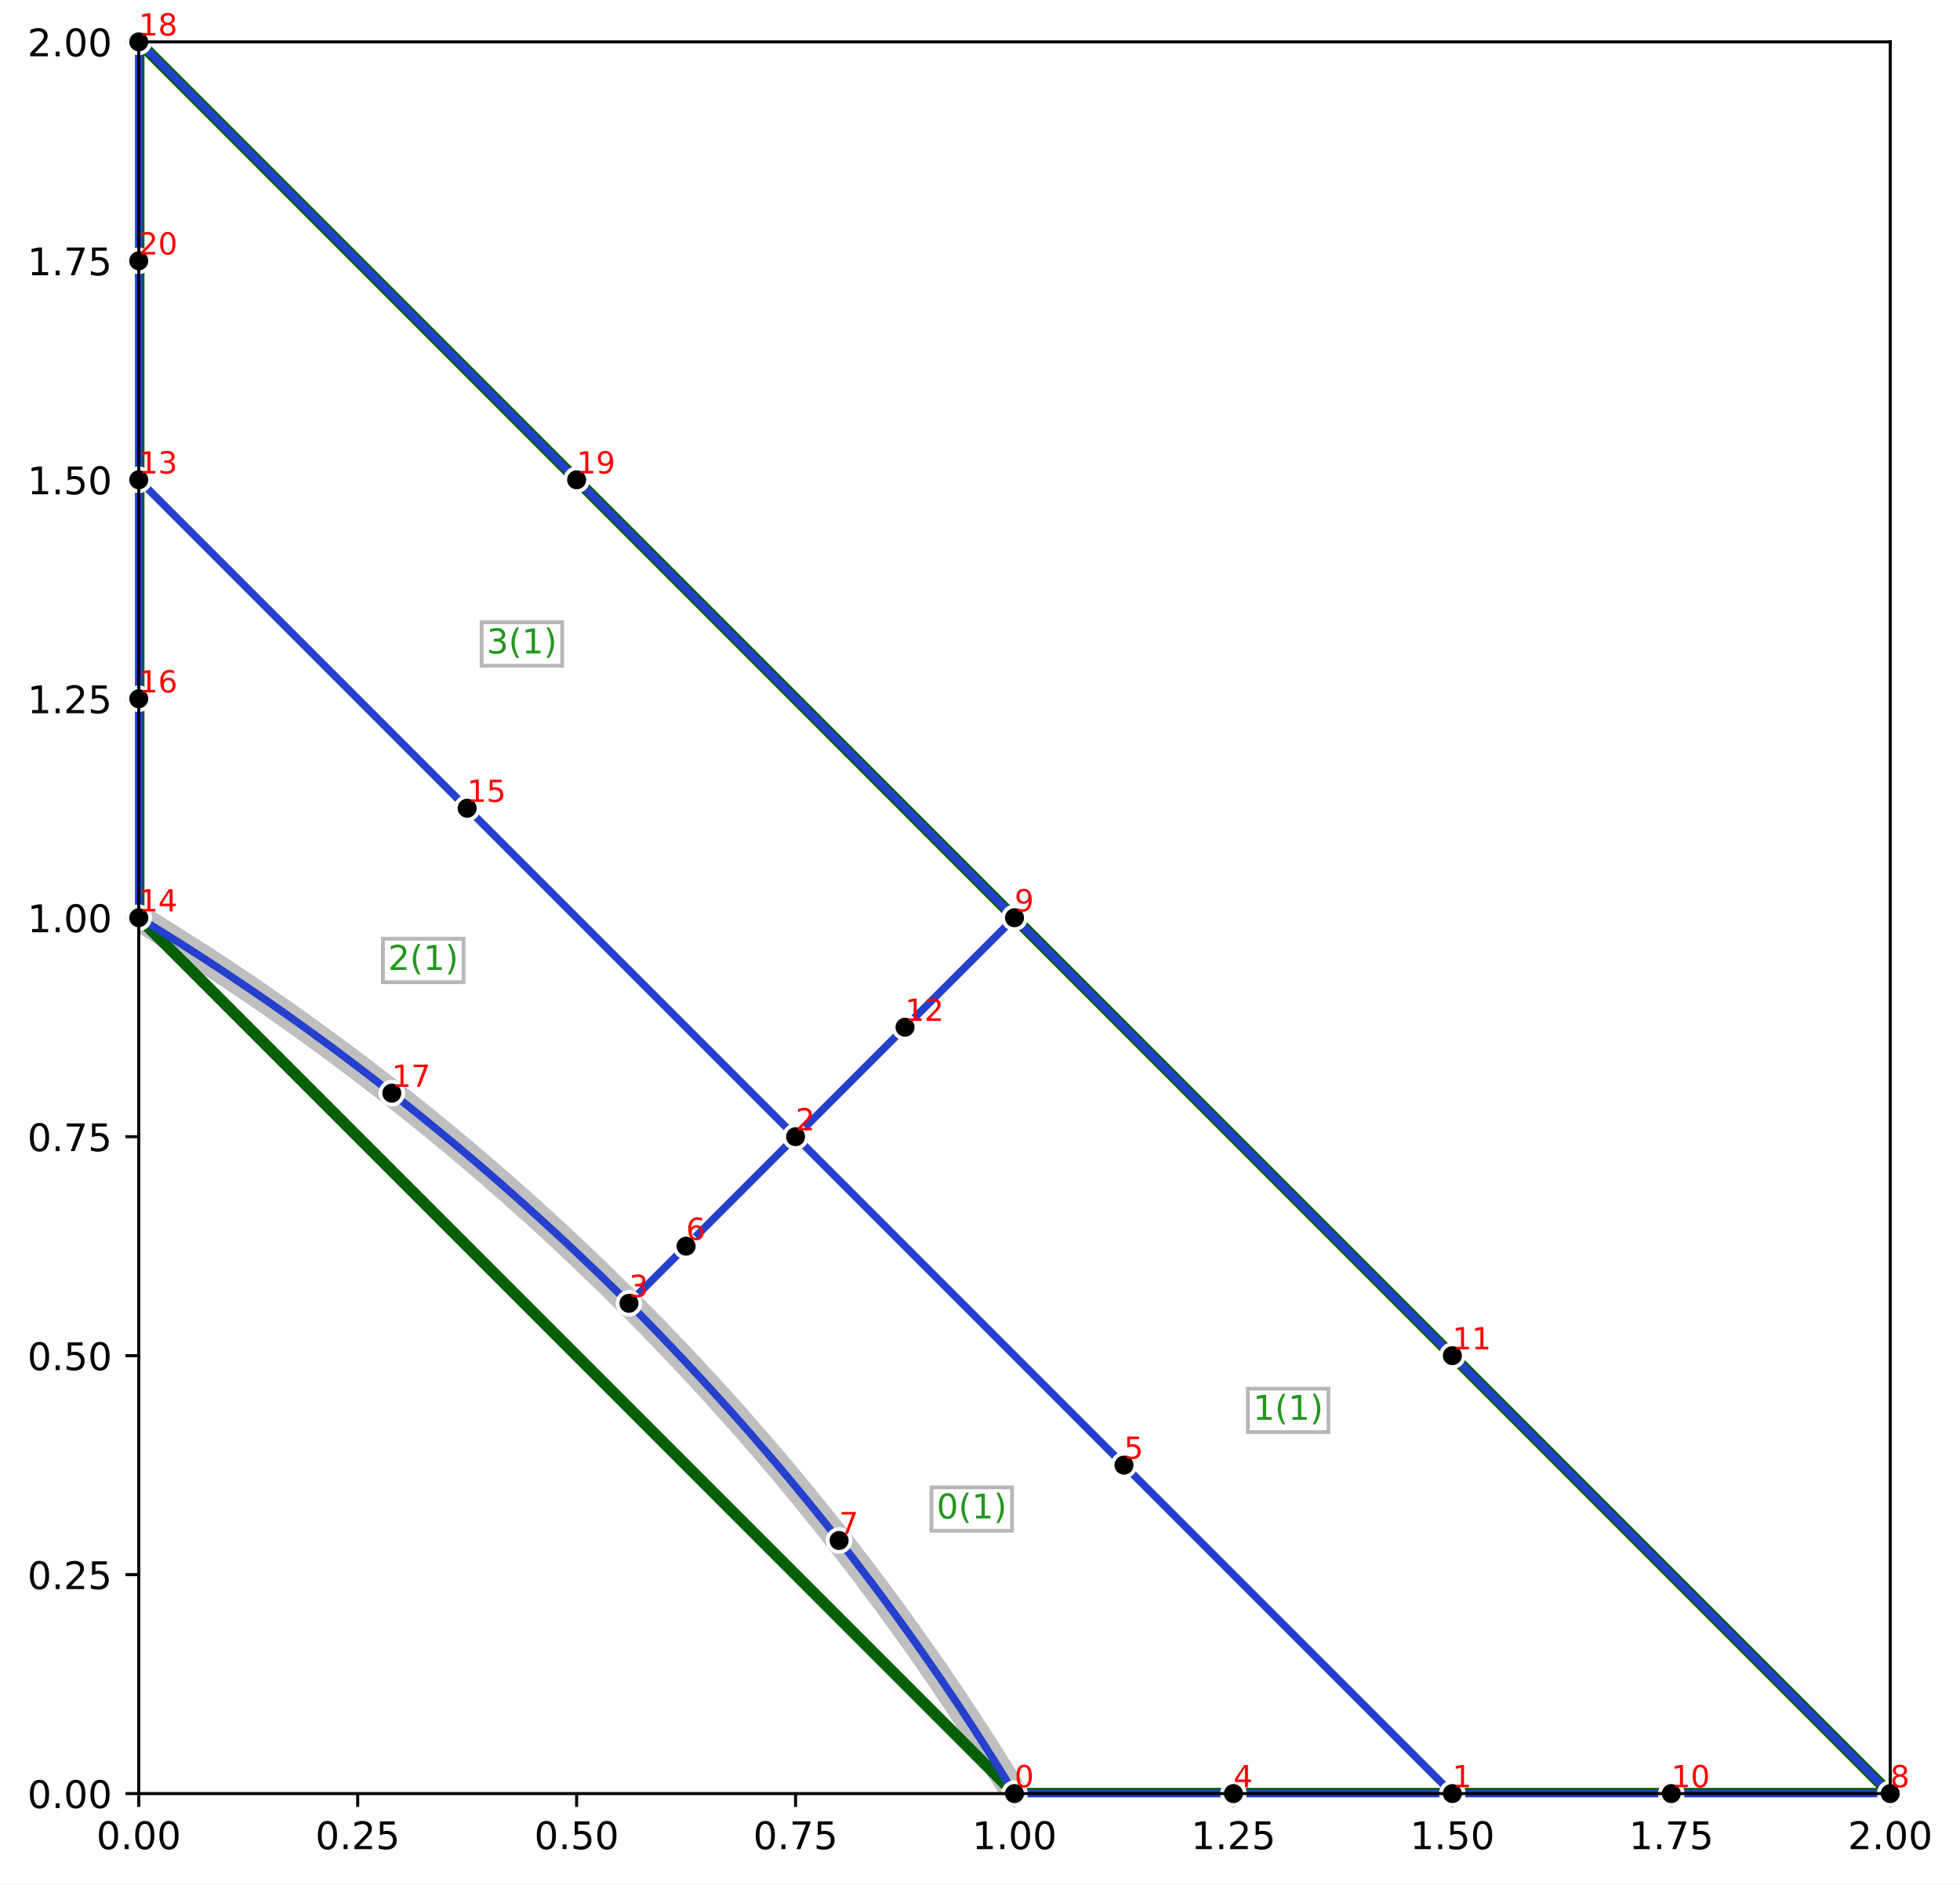
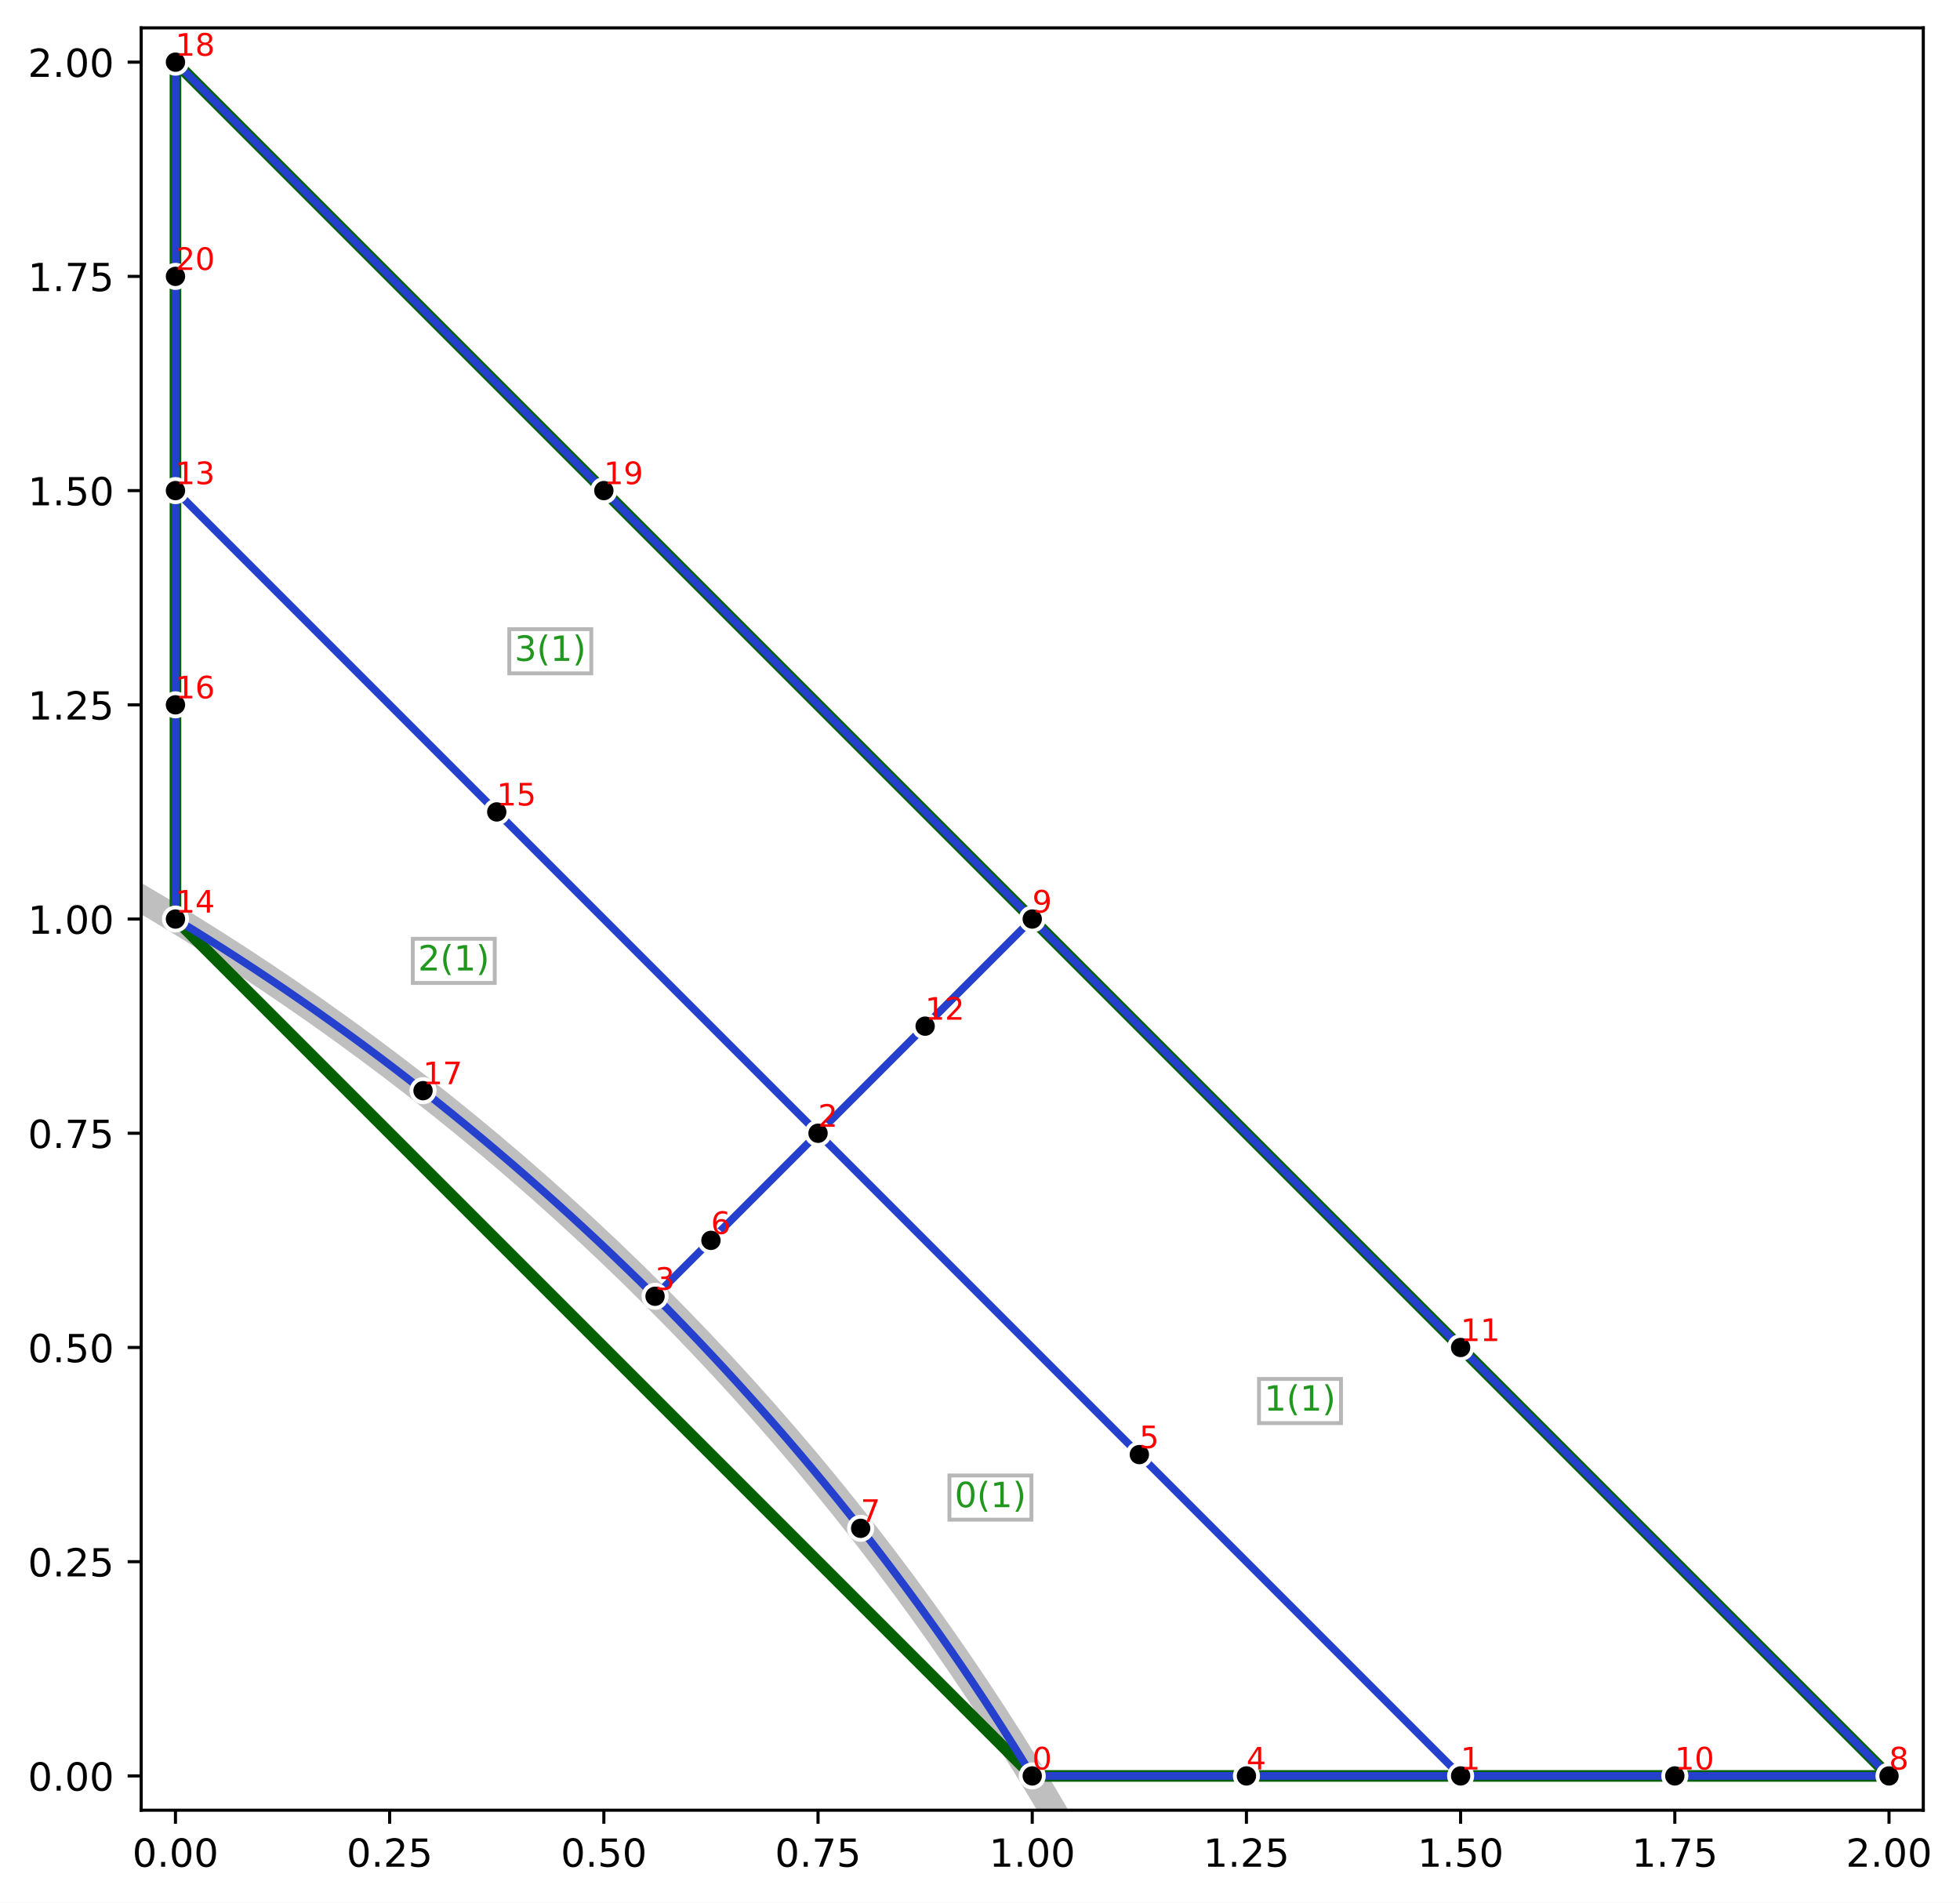
- <svg xmlns="http://www.w3.org/2000/svg" xmlns:xlink="http://www.w3.org/1999/xlink" width="515.072pt" height="495.151pt" viewBox="0 0 515.072 495.151" version="1.1">
+ <svg xmlns="http://www.w3.org/2000/svg" xmlns:xlink="http://www.w3.org/1999/xlink" width="506.221pt" height="491.352pt" viewBox="0 0 506.221 491.352" version="1.1">
  <defs>
    <style type="text/css">*{stroke-linejoin: round; stroke-linecap: butt}</style>
  </defs>
  <g id="figure_1">
    <g id="patch_1">
-       <path d="M 0 495.151  L 515.072 495.151  L 515.072 0  L 0 0  z " style="fill: #ffffff" />
+       <path d="M 0 491.352  L 506.221 491.352  L 506.221 0  L 0 0  z " style="fill: #ffffff" />
    </g>
    <g id="axes_1">
      <g id="patch_2">
-         <path d="M 36.466 471.273  L 496.74 471.273  L 496.74 10.999  L 36.466 10.999  z " style="fill: #ffffff" />
+         <path d="M 36.466 467.474  L 496.74 467.474  L 496.74 7.2  L 36.466 7.2  z " style="fill: #ffffff" />
      </g>
      <g id="patch_3">
-         <path d="M -322.905 1521.055  C -139.806 1521.055 35.818 1448.309 165.289 1318.839  C 294.759 1189.368 367.506 1013.743 367.506 830.644  C 367.506 647.545 294.759 471.921 165.289 342.45  C 35.818 212.979 -139.806 140.233 -322.905 140.233  C -506.005 140.233 -681.629 212.979 -811.1 342.45  C -940.57 471.921 -1013.316 647.545 -1013.316 830.644  C -1013.316 1013.743 -940.57 1189.368 -811.1 1318.839  C -681.629 1448.309 -506.005 1521.055 -322.905 1521.055  " clip-path="url(#pc7dff9e754)" style="fill: none; stroke: #bfbfbf; stroke-width: 7; stroke-linejoin: miter" />
+         <path d="M -300.232 1468.028  C -124.175 1468.028 44.695 1398.08 169.186 1273.589  C 293.677 1149.098 363.625 980.228 363.625 804.172  C 363.625 628.115 293.677 459.245 169.186 334.754  C 44.695 210.263 -124.175 140.315 -300.232 140.315  C -476.289 140.315 -645.159 210.263 -769.65 334.754  C -894.141 459.245 -964.089 628.115 -964.089 804.172  C -964.089 980.228 -894.141 1149.098 -769.65 1273.589  C -645.159 1398.08 -476.289 1468.028 -300.232 1468.028  " clip-path="url(#p5e5a267e3d)" style="fill: none; stroke: #bfbfbf; stroke-width: 7; stroke-linejoin: miter" />
      </g>
      <g id="patch_4">
-         <path d="M 496.74 471.273  L 473.726 471.273  L 450.712 471.273  L 427.699 471.273  L 404.685 471.273  L 381.671 471.273  L 358.657 471.273  L 335.644 471.273  L 312.63 471.273  L 289.616 471.273  L 266.603 471.273  " clip-path="url(#pc7dff9e754)" style="fill: none; stroke: #046002; stroke-width: 3; stroke-linejoin: miter" />
+         <path d="M 487.888 458.623  L 465.76 458.623  L 443.631 458.623  L 421.503 458.623  L 399.374 458.623  L 377.245 458.623  L 355.117 458.623  L 332.988 458.623  L 310.86 458.623  L 288.731 458.623  L 266.603 458.623  " clip-path="url(#p5e5a267e3d)" style="fill: none; stroke: #046002; stroke-width: 3; stroke-linejoin: miter" />
      </g>
      <g id="patch_5">
-         <path d="M 36.466 10.999  L 82.493 57.027  L 128.52 103.054  L 174.548 149.081  L 220.575 195.109  L 266.603 241.136  L 312.63 287.164  L 358.657 333.191  L 404.685 379.218  L 450.712 425.246  L 496.74 471.273  " clip-path="url(#pc7dff9e754)" style="fill: none; stroke: #046002; stroke-width: 3; stroke-linejoin: miter" />
+         <path d="M 45.317 16.051  L 89.574 60.309  L 133.831 104.566  L 178.088 148.823  L 222.345 193.08  L 266.603 237.337  L 310.86 281.594  L 355.117 325.851  L 399.374 370.108  L 443.631 414.365  L 487.888 458.623  " clip-path="url(#p5e5a267e3d)" style="fill: none; stroke: #046002; stroke-width: 3; stroke-linejoin: miter" />
      </g>
      <g id="patch_6">
-         <path d="M 36.466 241.136  L 36.466 218.123  L 36.466 195.109  L 36.466 172.095  L 36.466 149.081  L 36.466 126.068  L 36.466 103.054  L 36.466 80.04  L 36.466 57.027  L 36.466 34.013  L 36.466 10.999  " clip-path="url(#pc7dff9e754)" style="fill: none; stroke: #046002; stroke-width: 3; stroke-linejoin: miter" />
+         <path d="M 45.317 237.337  L 45.317 215.208  L 45.317 193.08  L 45.317 170.951  L 45.317 148.823  L 45.317 126.694  L 45.317 104.566  L 45.317 82.437  L 45.317 60.309  L 45.317 38.18  L 45.317 16.051  " clip-path="url(#p5e5a267e3d)" style="fill: none; stroke: #046002; stroke-width: 3; stroke-linejoin: miter" />
      </g>
      <g id="patch_7">
-         <path d="M 266.603 471.273  L 243.589 448.259  L 220.575 425.246  L 197.562 402.232  L 174.548 379.218  L 151.534 356.205  L 128.52 333.191  L 105.507 310.177  L 82.493 287.164  L 59.479 264.15  L 36.466 241.136  " clip-path="url(#pc7dff9e754)" style="fill: none; stroke: #046002; stroke-width: 3; stroke-linejoin: miter" />
+         <path d="M 266.603 458.623  L 244.474 436.494  L 222.345 414.365  L 200.217 392.237  L 178.088 370.108  L 155.96 347.98  L 133.831 325.851  L 111.703 303.723  L 89.574 281.594  L 67.446 259.466  L 45.317 237.337  " clip-path="url(#p5e5a267e3d)" style="fill: none; stroke: #046002; stroke-width: 3; stroke-linejoin: miter" />
      </g>
      <g id="patch_8">
-         <path d="M 36.466 126.068  Q 122.767 212.369 209.068 298.67  M 165.289 342.45  Q 173.424 334.315 209.068 298.67  M 36.466 10.999  Q 151.534 126.068 266.603 241.136  M 496.74 471.273  Q 439.205 471.273 381.671 471.273  M 266.603 471.273  Q 225.074 402.683 165.289 342.45  M 266.603 241.136  Q 381.671 356.205 496.74 471.273  M 165.289 342.45  Q 105.056 282.665 36.466 241.136  M 209.068 298.67  Q 237.835 269.903 266.603 241.136  M 36.466 126.068  Q 36.466 68.533 36.466 10.999  M 36.466 241.136  Q 36.466 183.602 36.466 126.068  M 209.068 298.67  Q 295.37 384.972 381.671 471.273  M 381.671 471.273  Q 324.137 471.273 266.603 471.273  " style="fill: none; stroke: #2440cd; stroke-width: 2; stroke-linejoin: miter" />
+         <path d="M 266.603 458.623  Q 226.671 392.67 169.186 334.754  M 169.186 334.754  Q 177.008 326.932 211.281 292.658  M 266.603 237.337  Q 377.245 347.98 487.888 458.623  M 45.317 126.694  Q 128.299 209.676 211.281 292.658  M 45.317 237.337  Q 45.317 182.016 45.317 126.694  M 45.317 16.051  Q 155.96 126.694 266.603 237.337  M 487.888 458.623  Q 432.567 458.623 377.245 458.623  M 169.186 334.754  Q 111.269 277.268 45.317 237.337  M 211.281 292.658  Q 294.263 375.64 377.245 458.623  M 377.245 458.623  Q 321.924 458.623 266.603 458.623  M 211.281 292.658  Q 238.942 264.998 266.603 237.337  M 45.317 126.694  Q 45.317 71.373 45.317 16.051  " style="fill: none; stroke: #2440cd; stroke-width: 2; stroke-linejoin: miter" />
      </g>
      <g id="matplotlib.axis_1">
        <g id="xtick_1">
          <g id="line2d_1">
            <defs>
-               <path id="m8b353ed0a3" d="M 0 0  L 0 3.5  " style="stroke: #000000; stroke-width: 0.8" />
+               <path id="mf4f2eb4479" d="M 0 0  L 0 3.5  " style="stroke: #000000; stroke-width: 0.8" />
            </defs>
            <g>
-               <use xlink:href="#m8b353ed0a3" x="36.466" y="471.273" style="stroke: #000000; stroke-width: 0.8" />
+               <use xlink:href="#mf4f2eb4479" x="45.317" y="467.474" style="stroke: #000000; stroke-width: 0.8" />
            </g>
          </g>
          <g id="text_1">
-             <g transform="translate(25.33281 485.8716)scale(0.1 -0.1)">
+             <g transform="translate(34.18424 482.0724)scale(0.1 -0.1)">
              <defs>
                <path id="DejaVuSans-30" d="M 2034 4250  Q 1547 4250 1301 3770  Q 1056 3291 1056 2328  Q 1056 1369 1301 889  Q 1547 409 2034 409  Q 2525 409 2770 889  Q 3016 1369 3016 2328  Q 3016 3291 2770 3770  Q 2525 4250 2034 4250  z M 2034 4750  Q 2819 4750 3233 4129  Q 3647 3509 3647 2328  Q 3647 1150 3233 529  Q 2819 -91 2034 -91  Q 1250 -91 836 529  Q 422 1150 422 2328  Q 422 3509 836 4129  Q 1250 4750 2034 4750  z " transform="scale(0.015625)" />
                <path id="DejaVuSans-2e" d="M 684 794  L 1344 794  L 1344 0  L 684 0  L 684 794  z " transform="scale(0.015625)" />
              </defs>
              <use xlink:href="#DejaVuSans-30" />
              <use xlink:href="#DejaVuSans-2e" x="63.623" />
              <use xlink:href="#DejaVuSans-30" x="95.41" />
              <use xlink:href="#DejaVuSans-30" x="159.033" />
            </g>
          </g>
        </g>
        <g id="xtick_2">
          <g id="line2d_2">
            <g>
-               <use xlink:href="#m8b353ed0a3" x="94" y="471.273" style="stroke: #000000; stroke-width: 0.8" />
+               <use xlink:href="#mf4f2eb4479" x="100.638" y="467.474" style="stroke: #000000; stroke-width: 0.8" />
            </g>
          </g>
          <g id="text_2">
-             <g transform="translate(82.86706 485.8716)scale(0.1 -0.1)">
+             <g transform="translate(89.50563 482.0724)scale(0.1 -0.1)">
              <defs>
                <path id="DejaVuSans-32" d="M 1228 531  L 3431 531  L 3431 0  L 469 0  L 469 531  Q 828 903 1448 1529  Q 2069 2156 2228 2338  Q 2531 2678 2651 2914  Q 2772 3150 2772 3378  Q 2772 3750 2511 3984  Q 2250 4219 1831 4219  Q 1534 4219 1204 4116  Q 875 4013 500 3803  L 500 4441  Q 881 4594 1212 4672  Q 1544 4750 1819 4750  Q 2544 4750 2975 4387  Q 3406 4025 3406 3419  Q 3406 3131 3298 2873  Q 3191 2616 2906 2266  Q 2828 2175 2409 1742  Q 1991 1309 1228 531  z " transform="scale(0.015625)" />
                <path id="DejaVuSans-35" d="M 691 4666  L 3169 4666  L 3169 4134  L 1269 4134  L 1269 2991  Q 1406 3038 1543 3061  Q 1681 3084 1819 3084  Q 2600 3084 3056 2656  Q 3513 2228 3513 1497  Q 3513 744 3044 326  Q 2575 -91 1722 -91  Q 1428 -91 1123 -41  Q 819 9 494 109  L 494 744  Q 775 591 1075 516  Q 1375 441 1709 441  Q 2250 441 2565 725  Q 2881 1009 2881 1497  Q 2881 1984 2565 2268  Q 2250 2553 1709 2553  Q 1456 2553 1204 2497  Q 953 2441 691 2322  L 691 4666  z " transform="scale(0.015625)" />
              </defs>
              <use xlink:href="#DejaVuSans-30" />
              <use xlink:href="#DejaVuSans-2e" x="63.623" />
              <use xlink:href="#DejaVuSans-32" x="95.41" />
              <use xlink:href="#DejaVuSans-35" x="159.033" />
            </g>
          </g>
        </g>
        <g id="xtick_3">
          <g id="line2d_3">
            <g>
-               <use xlink:href="#m8b353ed0a3" x="151.534" y="471.273" style="stroke: #000000; stroke-width: 0.8" />
+               <use xlink:href="#mf4f2eb4479" x="155.96" y="467.474" style="stroke: #000000; stroke-width: 0.8" />
            </g>
          </g>
          <g id="text_3">
-             <g transform="translate(140.4013 485.8716)scale(0.1 -0.1)">
+             <g transform="translate(144.827 482.0724)scale(0.1 -0.1)">
              <use xlink:href="#DejaVuSans-30" />
              <use xlink:href="#DejaVuSans-2e" x="63.623" />
              <use xlink:href="#DejaVuSans-35" x="95.41" />
              <use xlink:href="#DejaVuSans-30" x="159.033" />
            </g>
          </g>
        </g>
        <g id="xtick_4">
          <g id="line2d_4">
            <g>
-               <use xlink:href="#m8b353ed0a3" x="209.068" y="471.273" style="stroke: #000000; stroke-width: 0.8" />
+               <use xlink:href="#mf4f2eb4479" x="211.281" y="467.474" style="stroke: #000000; stroke-width: 0.8" />
            </g>
          </g>
          <g id="text_4">
-             <g transform="translate(197.9356 485.8716)scale(0.1 -0.1)">
+             <g transform="translate(200.1484 482.0724)scale(0.1 -0.1)">
              <defs>
                <path id="DejaVuSans-37" d="M 525 4666  L 3525 4666  L 3525 4397  L 1831 0  L 1172 0  L 2766 4134  L 525 4134  L 525 4666  z " transform="scale(0.015625)" />
              </defs>
              <use xlink:href="#DejaVuSans-30" />
              <use xlink:href="#DejaVuSans-2e" x="63.623" />
              <use xlink:href="#DejaVuSans-37" x="95.41" />
              <use xlink:href="#DejaVuSans-35" x="159.033" />
            </g>
          </g>
        </g>
        <g id="xtick_5">
          <g id="line2d_5">
            <g>
-               <use xlink:href="#m8b353ed0a3" x="266.603" y="471.273" style="stroke: #000000; stroke-width: 0.8" />
+               <use xlink:href="#mf4f2eb4479" x="266.603" y="467.474" style="stroke: #000000; stroke-width: 0.8" />
            </g>
          </g>
          <g id="text_5">
-             <g transform="translate(255.4698 485.8716)scale(0.1 -0.1)">
+             <g transform="translate(255.4698 482.0724)scale(0.1 -0.1)">
              <defs>
                <path id="DejaVuSans-31" d="M 794 531  L 1825 531  L 1825 4091  L 703 3866  L 703 4441  L 1819 4666  L 2450 4666  L 2450 531  L 3481 531  L 3481 0  L 794 0  L 794 531  z " transform="scale(0.015625)" />
              </defs>
              <use xlink:href="#DejaVuSans-31" />
              <use xlink:href="#DejaVuSans-2e" x="63.623" />
              <use xlink:href="#DejaVuSans-30" x="95.41" />
              <use xlink:href="#DejaVuSans-30" x="159.033" />
            </g>
          </g>
        </g>
        <g id="xtick_6">
          <g id="line2d_6">
            <g>
-               <use xlink:href="#m8b353ed0a3" x="324.137" y="471.273" style="stroke: #000000; stroke-width: 0.8" />
+               <use xlink:href="#mf4f2eb4479" x="321.924" y="467.474" style="stroke: #000000; stroke-width: 0.8" />
            </g>
          </g>
          <g id="text_6">
-             <g transform="translate(313.004 485.8716)scale(0.1 -0.1)">
+             <g transform="translate(310.7912 482.0724)scale(0.1 -0.1)">
              <use xlink:href="#DejaVuSans-31" />
              <use xlink:href="#DejaVuSans-2e" x="63.623" />
              <use xlink:href="#DejaVuSans-32" x="95.41" />
              <use xlink:href="#DejaVuSans-35" x="159.033" />
            </g>
          </g>
        </g>
        <g id="xtick_7">
          <g id="line2d_7">
            <g>
-               <use xlink:href="#m8b353ed0a3" x="381.671" y="471.273" style="stroke: #000000; stroke-width: 0.8" />
+               <use xlink:href="#mf4f2eb4479" x="377.245" y="467.474" style="stroke: #000000; stroke-width: 0.8" />
            </g>
          </g>
          <g id="text_7">
-             <g transform="translate(370.5383 485.8716)scale(0.1 -0.1)">
+             <g transform="translate(366.1126 482.0724)scale(0.1 -0.1)">
              <use xlink:href="#DejaVuSans-31" />
              <use xlink:href="#DejaVuSans-2e" x="63.623" />
              <use xlink:href="#DejaVuSans-35" x="95.41" />
              <use xlink:href="#DejaVuSans-30" x="159.033" />
            </g>
          </g>
        </g>
        <g id="xtick_8">
          <g id="line2d_8">
            <g>
-               <use xlink:href="#m8b353ed0a3" x="439.205" y="471.273" style="stroke: #000000; stroke-width: 0.8" />
+               <use xlink:href="#mf4f2eb4479" x="432.567" y="467.474" style="stroke: #000000; stroke-width: 0.8" />
            </g>
          </g>
          <g id="text_8">
-             <g transform="translate(428.0725 485.8716)scale(0.1 -0.1)">
+             <g transform="translate(421.434 482.0724)scale(0.1 -0.1)">
              <use xlink:href="#DejaVuSans-31" />
              <use xlink:href="#DejaVuSans-2e" x="63.623" />
              <use xlink:href="#DejaVuSans-37" x="95.41" />
              <use xlink:href="#DejaVuSans-35" x="159.033" />
            </g>
          </g>
        </g>
        <g id="xtick_9">
          <g id="line2d_9">
            <g>
-               <use xlink:href="#m8b353ed0a3" x="496.74" y="471.273" style="stroke: #000000; stroke-width: 0.8" />
+               <use xlink:href="#mf4f2eb4479" x="487.888" y="467.474" style="stroke: #000000; stroke-width: 0.8" />
            </g>
          </g>
          <g id="text_9">
-             <g transform="translate(485.6068 485.8716)scale(0.1 -0.1)">
+             <g transform="translate(476.7554 482.0724)scale(0.1 -0.1)">
              <use xlink:href="#DejaVuSans-32" />
              <use xlink:href="#DejaVuSans-2e" x="63.623" />
              <use xlink:href="#DejaVuSans-30" x="95.41" />
              <use xlink:href="#DejaVuSans-30" x="159.033" />
            </g>
          </g>
        </g>
      </g>
      <g id="matplotlib.axis_2">
        <g id="ytick_1">
          <g id="line2d_10">
            <defs>
-               <path id="md54dc217ea" d="M 0 0  L -3.5 0  " style="stroke: #000000; stroke-width: 0.8" />
+               <path id="mb640abb890" d="M 0 0  L -3.5 0  " style="stroke: #000000; stroke-width: 0.8" />
            </defs>
            <g>
-               <use xlink:href="#md54dc217ea" x="36.466" y="471.273" style="stroke: #000000; stroke-width: 0.8" />
+               <use xlink:href="#mb640abb890" x="36.466" y="458.623" style="stroke: #000000; stroke-width: 0.8" />
            </g>
          </g>
          <g id="text_10">
-             <g transform="translate(7.2 475.0724)scale(0.1 -0.1)">
+             <g transform="translate(7.2 462.4218)scale(0.1 -0.1)">
              <use xlink:href="#DejaVuSans-30" />
              <use xlink:href="#DejaVuSans-2e" x="63.623" />
              <use xlink:href="#DejaVuSans-30" x="95.41" />
              <use xlink:href="#DejaVuSans-30" x="159.033" />
            </g>
          </g>
        </g>
        <g id="ytick_2">
          <g id="line2d_11">
            <g>
-               <use xlink:href="#md54dc217ea" x="36.466" y="413.739" style="stroke: #000000; stroke-width: 0.8" />
+               <use xlink:href="#mb640abb890" x="36.466" y="403.301" style="stroke: #000000; stroke-width: 0.8" />
            </g>
          </g>
          <g id="text_11">
-             <g transform="translate(7.2 417.5382)scale(0.1 -0.1)">
+             <g transform="translate(7.2 407.1004)scale(0.1 -0.1)">
              <use xlink:href="#DejaVuSans-30" />
              <use xlink:href="#DejaVuSans-2e" x="63.623" />
              <use xlink:href="#DejaVuSans-32" x="95.41" />
              <use xlink:href="#DejaVuSans-35" x="159.033" />
            </g>
          </g>
        </g>
        <g id="ytick_3">
          <g id="line2d_12">
            <g>
-               <use xlink:href="#md54dc217ea" x="36.466" y="356.205" style="stroke: #000000; stroke-width: 0.8" />
+               <use xlink:href="#mb640abb890" x="36.466" y="347.98" style="stroke: #000000; stroke-width: 0.8" />
            </g>
          </g>
          <g id="text_12">
-             <g transform="translate(7.2 360.0039)scale(0.1 -0.1)">
+             <g transform="translate(7.2 351.779)scale(0.1 -0.1)">
              <use xlink:href="#DejaVuSans-30" />
              <use xlink:href="#DejaVuSans-2e" x="63.623" />
              <use xlink:href="#DejaVuSans-35" x="95.41" />
              <use xlink:href="#DejaVuSans-30" x="159.033" />
            </g>
          </g>
        </g>
        <g id="ytick_4">
          <g id="line2d_13">
            <g>
-               <use xlink:href="#md54dc217ea" x="36.466" y="298.67" style="stroke: #000000; stroke-width: 0.8" />
+               <use xlink:href="#mb640abb890" x="36.466" y="292.658" style="stroke: #000000; stroke-width: 0.8" />
            </g>
          </g>
          <g id="text_13">
-             <g transform="translate(7.2 302.4697)scale(0.1 -0.1)">
+             <g transform="translate(7.2 296.4576)scale(0.1 -0.1)">
              <use xlink:href="#DejaVuSans-30" />
              <use xlink:href="#DejaVuSans-2e" x="63.623" />
              <use xlink:href="#DejaVuSans-37" x="95.41" />
              <use xlink:href="#DejaVuSans-35" x="159.033" />
            </g>
          </g>
        </g>
        <g id="ytick_5">
          <g id="line2d_14">
            <g>
-               <use xlink:href="#md54dc217ea" x="36.466" y="241.136" style="stroke: #000000; stroke-width: 0.8" />
+               <use xlink:href="#mb640abb890" x="36.466" y="237.337" style="stroke: #000000; stroke-width: 0.8" />
            </g>
          </g>
          <g id="text_14">
-             <g transform="translate(7.2 244.9354)scale(0.1 -0.1)">
+             <g transform="translate(7.2 241.1362)scale(0.1 -0.1)">
              <use xlink:href="#DejaVuSans-31" />
              <use xlink:href="#DejaVuSans-2e" x="63.623" />
              <use xlink:href="#DejaVuSans-30" x="95.41" />
              <use xlink:href="#DejaVuSans-30" x="159.033" />
            </g>
          </g>
        </g>
        <g id="ytick_6">
          <g id="line2d_15">
            <g>
-               <use xlink:href="#md54dc217ea" x="36.466" y="183.602" style="stroke: #000000; stroke-width: 0.8" />
+               <use xlink:href="#mb640abb890" x="36.466" y="182.016" style="stroke: #000000; stroke-width: 0.8" />
            </g>
          </g>
          <g id="text_15">
-             <g transform="translate(7.2 187.4012)scale(0.1 -0.1)">
+             <g transform="translate(7.2 185.8148)scale(0.1 -0.1)">
              <use xlink:href="#DejaVuSans-31" />
              <use xlink:href="#DejaVuSans-2e" x="63.623" />
              <use xlink:href="#DejaVuSans-32" x="95.41" />
              <use xlink:href="#DejaVuSans-35" x="159.033" />
            </g>
          </g>
        </g>
        <g id="ytick_7">
          <g id="line2d_16">
            <g>
-               <use xlink:href="#md54dc217ea" x="36.466" y="126.068" style="stroke: #000000; stroke-width: 0.8" />
+               <use xlink:href="#mb640abb890" x="36.466" y="126.694" style="stroke: #000000; stroke-width: 0.8" />
            </g>
          </g>
          <g id="text_16">
-             <g transform="translate(7.2 129.8669)scale(0.1 -0.1)">
+             <g transform="translate(7.2 130.4934)scale(0.1 -0.1)">
              <use xlink:href="#DejaVuSans-31" />
              <use xlink:href="#DejaVuSans-2e" x="63.623" />
              <use xlink:href="#DejaVuSans-35" x="95.41" />
              <use xlink:href="#DejaVuSans-30" x="159.033" />
            </g>
          </g>
        </g>
        <g id="ytick_8">
          <g id="line2d_17">
            <g>
-               <use xlink:href="#md54dc217ea" x="36.466" y="68.533" style="stroke: #000000; stroke-width: 0.8" />
+               <use xlink:href="#mb640abb890" x="36.466" y="71.373" style="stroke: #000000; stroke-width: 0.8" />
            </g>
          </g>
          <g id="text_17">
-             <g transform="translate(7.2 72.33268)scale(0.1 -0.1)">
+             <g transform="translate(7.2 75.17203)scale(0.1 -0.1)">
              <use xlink:href="#DejaVuSans-31" />
              <use xlink:href="#DejaVuSans-2e" x="63.623" />
              <use xlink:href="#DejaVuSans-37" x="95.41" />
              <use xlink:href="#DejaVuSans-35" x="159.033" />
            </g>
          </g>
        </g>
        <g id="ytick_9">
          <g id="line2d_18">
            <g>
-               <use xlink:href="#md54dc217ea" x="36.466" y="10.999" style="stroke: #000000; stroke-width: 0.8" />
+               <use xlink:href="#mb640abb890" x="36.466" y="16.051" style="stroke: #000000; stroke-width: 0.8" />
            </g>
          </g>
          <g id="text_18">
-             <g transform="translate(7.2 14.79844)scale(0.1 -0.1)">
+             <g transform="translate(7.2 19.85064)scale(0.1 -0.1)">
              <use xlink:href="#DejaVuSans-32" />
              <use xlink:href="#DejaVuSans-2e" x="63.623" />
              <use xlink:href="#DejaVuSans-30" x="95.41" />
              <use xlink:href="#DejaVuSans-30" x="159.033" />
            </g>
          </g>
        </g>
      </g>
      <g id="line2d_19">
        <defs>
-           <path id="m13f53a84d2" d="M 0 3  C 0.796 3 1.559 2.684 2.121 2.121  C 2.684 1.559 3 0.796 3 0  C 3 -0.796 2.684 -1.559 2.121 -2.121  C 1.559 -2.684 0.796 -3 0 -3  C -0.796 -3 -1.559 -2.684 -2.121 -2.121  C -2.684 -1.559 -3 -0.796 -3 0  C -3 0.796 -2.684 1.559 -2.121 2.121  C -1.559 2.684 -0.796 3 0 3  z " style="stroke: #ffffff" />
+           <path id="m0927bcde8b" d="M 0 3  C 0.796 3 1.559 2.684 2.121 2.121  C 2.684 1.559 3 0.796 3 0  C 3 -0.796 2.684 -1.559 2.121 -2.121  C 1.559 -2.684 0.796 -3 0 -3  C -0.796 -3 -1.559 -2.684 -2.121 -2.121  C -2.684 -1.559 -3 -0.796 -3 0  C -3 0.796 -2.684 1.559 -2.121 2.121  C -1.559 2.684 -0.796 3 0 3  z " style="stroke: #ffffff" />
        </defs>
        <g>
-           <use xlink:href="#m13f53a84d2" x="266.603" y="471.273" style="stroke: #ffffff" />
-           <use xlink:href="#m13f53a84d2" x="381.671" y="471.273" style="stroke: #ffffff" />
-           <use xlink:href="#m13f53a84d2" x="209.068" y="298.67" style="stroke: #ffffff" />
-           <use xlink:href="#m13f53a84d2" x="165.289" y="342.45" style="stroke: #ffffff" />
-           <use xlink:href="#m13f53a84d2" x="324.137" y="471.273" style="stroke: #ffffff" />
-           <use xlink:href="#m13f53a84d2" x="295.37" y="384.972" style="stroke: #ffffff" />
-           <use xlink:href="#m13f53a84d2" x="180.301" y="327.438" style="stroke: #ffffff" />
-           <use xlink:href="#m13f53a84d2" x="220.51" y="404.772" style="stroke: #ffffff" />
-           <use xlink:href="#m13f53a84d2" x="496.74" y="471.273" style="stroke: #ffffff" />
-           <use xlink:href="#m13f53a84d2" x="266.603" y="241.136" style="stroke: #ffffff" />
-           <use xlink:href="#m13f53a84d2" x="439.205" y="471.273" style="stroke: #ffffff" />
-           <use xlink:href="#m13f53a84d2" x="381.671" y="356.205" style="stroke: #ffffff" />
-           <use xlink:href="#m13f53a84d2" x="237.835" y="269.903" style="stroke: #ffffff" />
-           <use xlink:href="#m13f53a84d2" x="36.466" y="126.068" style="stroke: #ffffff" />
-           <use xlink:href="#m13f53a84d2" x="36.466" y="241.136" style="stroke: #ffffff" />
-           <use xlink:href="#m13f53a84d2" x="122.767" y="212.369" style="stroke: #ffffff" />
-           <use xlink:href="#m13f53a84d2" x="36.466" y="183.602" style="stroke: #ffffff" />
-           <use xlink:href="#m13f53a84d2" x="102.967" y="287.229" style="stroke: #ffffff" />
-           <use xlink:href="#m13f53a84d2" x="36.466" y="10.999" style="stroke: #ffffff" />
-           <use xlink:href="#m13f53a84d2" x="151.534" y="126.068" style="stroke: #ffffff" />
-           <use xlink:href="#m13f53a84d2" x="36.466" y="68.533" style="stroke: #ffffff" />
+           <use xlink:href="#m0927bcde8b" x="266.603" y="458.623" style="stroke: #ffffff" />
+           <use xlink:href="#m0927bcde8b" x="377.245" y="458.623" style="stroke: #ffffff" />
+           <use xlink:href="#m0927bcde8b" x="211.281" y="292.658" style="stroke: #ffffff" />
+           <use xlink:href="#m0927bcde8b" x="169.186" y="334.754" style="stroke: #ffffff" />
+           <use xlink:href="#m0927bcde8b" x="321.924" y="458.623" style="stroke: #ffffff" />
+           <use xlink:href="#m0927bcde8b" x="294.263" y="375.64" style="stroke: #ffffff" />
+           <use xlink:href="#m0927bcde8b" x="183.621" y="320.319" style="stroke: #ffffff" />
+           <use xlink:href="#m0927bcde8b" x="222.283" y="394.679" style="stroke: #ffffff" />
+           <use xlink:href="#m0927bcde8b" x="487.888" y="458.623" style="stroke: #ffffff" />
+           <use xlink:href="#m0927bcde8b" x="266.603" y="237.337" style="stroke: #ffffff" />
+           <use xlink:href="#m0927bcde8b" x="432.567" y="458.623" style="stroke: #ffffff" />
+           <use xlink:href="#m0927bcde8b" x="377.245" y="347.98" style="stroke: #ffffff" />
+           <use xlink:href="#m0927bcde8b" x="238.942" y="264.998" style="stroke: #ffffff" />
+           <use xlink:href="#m0927bcde8b" x="45.317" y="126.694" style="stroke: #ffffff" />
+           <use xlink:href="#m0927bcde8b" x="45.317" y="237.337" style="stroke: #ffffff" />
+           <use xlink:href="#m0927bcde8b" x="128.299" y="209.676" style="stroke: #ffffff" />
+           <use xlink:href="#m0927bcde8b" x="45.317" y="182.016" style="stroke: #ffffff" />
+           <use xlink:href="#m0927bcde8b" x="109.26" y="281.657" style="stroke: #ffffff" />
+           <use xlink:href="#m0927bcde8b" x="45.317" y="16.051" style="stroke: #ffffff" />
+           <use xlink:href="#m0927bcde8b" x="155.96" y="126.694" style="stroke: #ffffff" />
+           <use xlink:href="#m0927bcde8b" x="45.317" y="71.373" style="stroke: #ffffff" />
        </g>
      </g>
      <g id="patch_9">
-         <path d="M 36.466 471.273  L 36.466 10.999  " style="fill: none; stroke: #000000; stroke-width: 0.8; stroke-linejoin: miter; stroke-linecap: square" />
+         <path d="M 36.466 467.474  L 36.466 7.2  " style="fill: none; stroke: #000000; stroke-width: 0.8; stroke-linejoin: miter; stroke-linecap: square" />
      </g>
      <g id="patch_10">
-         <path d="M 496.74 471.273  L 496.74 10.999  " style="fill: none; stroke: #000000; stroke-width: 0.8; stroke-linejoin: miter; stroke-linecap: square" />
+         <path d="M 496.74 467.474  L 496.74 7.2  " style="fill: none; stroke: #000000; stroke-width: 0.8; stroke-linejoin: miter; stroke-linecap: square" />
      </g>
      <g id="patch_11">
-         <path d="M 36.466 471.273  L 496.74 471.273  " style="fill: none; stroke: #000000; stroke-width: 0.8; stroke-linejoin: miter; stroke-linecap: square" />
+         <path d="M 36.466 467.474  L 496.74 467.474  " style="fill: none; stroke: #000000; stroke-width: 0.8; stroke-linejoin: miter; stroke-linecap: square" />
      </g>
      <g id="patch_12">
-         <path d="M 36.466 10.999  L 496.74 10.999  " style="fill: none; stroke: #000000; stroke-width: 0.8; stroke-linejoin: miter; stroke-linecap: square" />
+         <path d="M 36.466 7.2  L 496.74 7.2  " style="fill: none; stroke: #000000; stroke-width: 0.8; stroke-linejoin: miter; stroke-linecap: square" />
      </g>
      <g id="text_19">
        <g id="patch_13">
-           <path d="M 244.781 402.22  L 265.956 402.22  L 265.956 390.81  L 244.781 390.81  z " style="fill: #ffffff; stroke: #b7b7b7; stroke-linejoin: miter" />
-         </g>
-         <g style="fill: #22971f" transform="translate(246.1309 398.9986)scale(0.09 -0.09)">
+           <path d="M 245.213 392.445  L 266.388 392.445  L 266.388 381.035  L 245.213 381.035  z " style="fill: #ffffff; stroke: #b7b7b7; stroke-linejoin: miter" />
+         </g>
+         <g style="fill: #22971f" transform="translate(246.563 389.2233)scale(0.09 -0.09)">
          <defs>
            <path id="DejaVuSans-28" d="M 1984 4856  Q 1566 4138 1362 3434  Q 1159 2731 1159 2009  Q 1159 1288 1364 580  Q 1569 -128 1984 -844  L 1484 -844  Q 1016 -109 783 600  Q 550 1309 550 2009  Q 550 2706 781 3412  Q 1013 4119 1484 4856  L 1984 4856  z " transform="scale(0.015625)" />
            <path id="DejaVuSans-29" d="M 513 4856  L 1013 4856  Q 1481 4119 1714 3412  Q 1947 2706 1947 2009  Q 1947 1309 1714 600  Q 1481 -109 1013 -844  L 513 -844  Q 928 -128 1133 580  Q 1338 1288 1338 2009  Q 1338 2731 1133 3434  Q 928 4138 513 4856  z " transform="scale(0.015625)" />
          </defs>
          <use xlink:href="#DejaVuSans-30" />
          <use xlink:href="#DejaVuSans-28" x="63.623" />
          <use xlink:href="#DejaVuSans-31" x="102.637" />
          <use xlink:href="#DejaVuSans-29" x="166.26" />
        </g>
      </g>
      <g id="text_20">
        <g id="patch_14">
-           <path d="M 327.933 376.293  L 349.108 376.293  L 349.108 364.883  L 327.933 364.883  z " style="fill: #ffffff; stroke: #b7b7b7; stroke-linejoin: miter" />
-         </g>
-         <g style="fill: #22971f" transform="translate(329.2828 373.0717)scale(0.09 -0.09)">
+           <path d="M 325.167 367.515  L 346.342 367.515  L 346.342 356.105  L 325.167 356.105  z " style="fill: #ffffff; stroke: #b7b7b7; stroke-linejoin: miter" />
+         </g>
+         <g style="fill: #22971f" transform="translate(326.5167 364.2936)scale(0.09 -0.09)">
          <use xlink:href="#DejaVuSans-31" />
          <use xlink:href="#DejaVuSans-28" x="63.623" />
          <use xlink:href="#DejaVuSans-31" x="102.637" />
          <use xlink:href="#DejaVuSans-29" x="166.26" />
        </g>
      </g>
      <g id="text_21">
        <g id="patch_15">
-           <path d="M 100.636 258.075  L 121.811 258.075  L 121.811 246.665  L 100.636 246.665  z " style="fill: #ffffff; stroke: #b7b7b7; stroke-linejoin: miter" />
-         </g>
-         <g style="fill: #22971f" transform="translate(101.986 254.8537)scale(0.09 -0.09)">
+           <path d="M 106.612 253.844  L 127.787 253.844  L 127.787 242.434  L 106.612 242.434  z " style="fill: #ffffff; stroke: #b7b7b7; stroke-linejoin: miter" />
+         </g>
+         <g style="fill: #22971f" transform="translate(107.9621 250.6224)scale(0.09 -0.09)">
          <use xlink:href="#DejaVuSans-32" />
          <use xlink:href="#DejaVuSans-28" x="63.623" />
          <use xlink:href="#DejaVuSans-31" x="102.637" />
          <use xlink:href="#DejaVuSans-29" x="166.26" />
        </g>
      </g>
      <g id="text_22">
        <g id="patch_16">
-           <path d="M 126.563 174.924  L 147.738 174.924  L 147.738 163.513  L 126.563 163.513  z " style="fill: #ffffff; stroke: #b7b7b7; stroke-linejoin: miter" />
-         </g>
-         <g style="fill: #22971f" transform="translate(127.9129 171.7018)scale(0.09 -0.09)">
+           <path d="M 131.542 173.89  L 152.717 173.89  L 152.717 162.48  L 131.542 162.48  z " style="fill: #ffffff; stroke: #b7b7b7; stroke-linejoin: miter" />
+         </g>
+         <g style="fill: #22971f" transform="translate(132.8918 170.6687)scale(0.09 -0.09)">
          <defs>
            <path id="DejaVuSans-33" d="M 2597 2516  Q 3050 2419 3304 2112  Q 3559 1806 3559 1356  Q 3559 666 3084 287  Q 2609 -91 1734 -91  Q 1441 -91 1130 -33  Q 819 25 488 141  L 488 750  Q 750 597 1062 519  Q 1375 441 1716 441  Q 2309 441 2620 675  Q 2931 909 2931 1356  Q 2931 1769 2642 2001  Q 2353 2234 1838 2234  L 1294 2234  L 1294 2753  L 1863 2753  Q 2328 2753 2575 2939  Q 2822 3125 2822 3475  Q 2822 3834 2567 4026  Q 2313 4219 1838 4219  Q 1578 4219 1281 4162  Q 984 4106 628 3988  L 628 4550  Q 988 4650 1302 4700  Q 1616 4750 1894 4750  Q 2613 4750 3031 4423  Q 3450 4097 3450 3541  Q 3450 3153 3228 2886  Q 3006 2619 2597 2516  z " transform="scale(0.015625)" />
          </defs>
          <use xlink:href="#DejaVuSans-33" />
          <use xlink:href="#DejaVuSans-28" x="63.623" />
          <use xlink:href="#DejaVuSans-31" x="102.637" />
          <use xlink:href="#DejaVuSans-29" x="166.26" />
        </g>
      </g>
      <g id="text_23">
-         <g style="fill: #ff0000" transform="translate(266.6026 469.6094)scale(0.08 -0.08)">
+         <g style="fill: #ff0000" transform="translate(266.6026 456.9588)scale(0.08 -0.08)">
          <use xlink:href="#DejaVuSans-30" />
        </g>
      </g>
      <g id="text_24">
-         <g style="fill: #ff0000" transform="translate(381.6711 469.6094)scale(0.08 -0.08)">
+         <g style="fill: #ff0000" transform="translate(377.2454 456.9588)scale(0.08 -0.08)">
          <use xlink:href="#DejaVuSans-31" />
        </g>
      </g>
      <g id="text_25">
-         <g style="fill: #ff0000" transform="translate(209.0684 297.0067)scale(0.08 -0.08)">
+         <g style="fill: #ff0000" transform="translate(211.2812 290.9946)scale(0.08 -0.08)">
          <use xlink:href="#DejaVuSans-32" />
        </g>
      </g>
      <g id="text_26">
-         <g style="fill: #ff0000" transform="translate(165.2888 340.7862)scale(0.08 -0.08)">
+         <g style="fill: #ff0000" transform="translate(169.1855 333.0903)scale(0.08 -0.08)">
          <use xlink:href="#DejaVuSans-33" />
        </g>
      </g>
      <g id="text_27">
-         <g style="fill: #ff0000" transform="translate(324.1369 469.6094)scale(0.08 -0.08)">
+         <g style="fill: #ff0000" transform="translate(321.924 456.9588)scale(0.08 -0.08)">
          <defs>
            <path id="DejaVuSans-34" d="M 2419 4116  L 825 1625  L 2419 1625  L 2419 4116  z M 2253 4666  L 3047 4666  L 3047 1625  L 3713 1625  L 3713 1100  L 3047 1100  L 3047 0  L 2419 0  L 2419 1100  L 313 1100  L 313 1709  L 2253 4666  z " transform="scale(0.015625)" />
          </defs>
          <use xlink:href="#DejaVuSans-34" />
        </g>
      </g>
      <g id="text_28">
-         <g style="fill: #ff0000" transform="translate(295.3697 383.3081)scale(0.08 -0.08)">
+         <g style="fill: #ff0000" transform="translate(294.2633 373.9767)scale(0.08 -0.08)">
          <use xlink:href="#DejaVuSans-35" />
        </g>
      </g>
      <g id="text_29">
-         <g style="fill: #ff0000" transform="translate(180.3012 325.7738)scale(0.08 -0.08)">
+         <g style="fill: #ff0000" transform="translate(183.6205 318.6553)scale(0.08 -0.08)">
          <defs>
            <path id="DejaVuSans-36" d="M 2113 2584  Q 1688 2584 1439 2293  Q 1191 2003 1191 1497  Q 1191 994 1439 701  Q 1688 409 2113 409  Q 2538 409 2786 701  Q 3034 994 3034 1497  Q 3034 2003 2786 2293  Q 2538 2584 2113 2584  z M 3366 4563  L 3366 3988  Q 3128 4100 2886 4159  Q 2644 4219 2406 4219  Q 1781 4219 1451 3797  Q 1122 3375 1075 2522  Q 1259 2794 1537 2939  Q 1816 3084 2150 3084  Q 2853 3084 3261 2657  Q 3669 2231 3669 1497  Q 3669 778 3244 343  Q 2819 -91 2113 -91  Q 1303 -91 875 529  Q 447 1150 447 2328  Q 447 3434 972 4092  Q 1497 4750 2381 4750  Q 2619 4750 2861 4703  Q 3103 4656 3366 4563  z " transform="scale(0.015625)" />
          </defs>
          <use xlink:href="#DejaVuSans-36" />
        </g>
      </g>
      <g id="text_30">
-         <g style="fill: #ff0000" transform="translate(220.51 403.1085)scale(0.08 -0.08)">
+         <g style="fill: #ff0000" transform="translate(222.2828 393.0156)scale(0.08 -0.08)">
          <use xlink:href="#DejaVuSans-37" />
        </g>
      </g>
      <g id="text_31">
-         <g style="fill: #ff0000" transform="translate(496.7396 469.6094)scale(0.08 -0.08)">
+         <g style="fill: #ff0000" transform="translate(487.8882 456.9588)scale(0.08 -0.08)">
          <defs>
            <path id="DejaVuSans-38" d="M 2034 2216  Q 1584 2216 1326 1975  Q 1069 1734 1069 1313  Q 1069 891 1326 650  Q 1584 409 2034 409  Q 2484 409 2743 651  Q 3003 894 3003 1313  Q 3003 1734 2745 1975  Q 2488 2216 2034 2216  z M 1403 2484  Q 997 2584 770 2862  Q 544 3141 544 3541  Q 544 4100 942 4425  Q 1341 4750 2034 4750  Q 2731 4750 3128 4425  Q 3525 4100 3525 3541  Q 3525 3141 3298 2862  Q 3072 2584 2669 2484  Q 3125 2378 3379 2068  Q 3634 1759 3634 1313  Q 3634 634 3220 271  Q 2806 -91 2034 -91  Q 1263 -91 848 271  Q 434 634 434 1313  Q 434 1759 690 2068  Q 947 2378 1403 2484  z M 1172 3481  Q 1172 3119 1398 2916  Q 1625 2713 2034 2713  Q 2441 2713 2670 2916  Q 2900 3119 2900 3481  Q 2900 3844 2670 4047  Q 2441 4250 2034 4250  Q 1625 4250 1398 4047  Q 1172 3844 1172 3481  z " transform="scale(0.015625)" />
          </defs>
          <use xlink:href="#DejaVuSans-38" />
        </g>
      </g>
      <g id="text_32">
-         <g style="fill: #ff0000" transform="translate(266.6026 239.4725)scale(0.08 -0.08)">
+         <g style="fill: #ff0000" transform="translate(266.6026 235.6732)scale(0.08 -0.08)">
          <defs>
            <path id="DejaVuSans-39" d="M 703 97  L 703 672  Q 941 559 1184 500  Q 1428 441 1663 441  Q 2288 441 2617 861  Q 2947 1281 2994 2138  Q 2813 1869 2534 1725  Q 2256 1581 1919 1581  Q 1219 1581 811 2004  Q 403 2428 403 3163  Q 403 3881 828 4315  Q 1253 4750 1959 4750  Q 2769 4750 3195 4129  Q 3622 3509 3622 2328  Q 3622 1225 3098 567  Q 2575 -91 1691 -91  Q 1453 -91 1209 -44  Q 966 3 703 97  z M 1959 2075  Q 2384 2075 2632 2365  Q 2881 2656 2881 3163  Q 2881 3666 2632 3958  Q 2384 4250 1959 4250  Q 1534 4250 1286 3958  Q 1038 3666 1038 3163  Q 1038 2656 1286 2365  Q 1534 2075 1959 2075  z " transform="scale(0.015625)" />
          </defs>
          <use xlink:href="#DejaVuSans-39" />
        </g>
      </g>
      <g id="text_33">
-         <g style="fill: #ff0000" transform="translate(439.2054 469.6094)scale(0.08 -0.08)">
+         <g style="fill: #ff0000" transform="translate(432.5668 456.9588)scale(0.08 -0.08)">
          <use xlink:href="#DejaVuSans-31" />
          <use xlink:href="#DejaVuSans-30" x="63.623" />
        </g>
      </g>
      <g id="text_34">
-         <g style="fill: #ff0000" transform="translate(381.6711 354.5409)scale(0.08 -0.08)">
+         <g style="fill: #ff0000" transform="translate(377.2454 346.316)scale(0.08 -0.08)">
          <use xlink:href="#DejaVuSans-31" />
          <use xlink:href="#DejaVuSans-31" x="63.623" />
        </g>
      </g>
      <g id="text_35">
-         <g style="fill: #ff0000" transform="translate(237.8355 268.2396)scale(0.08 -0.08)">
+         <g style="fill: #ff0000" transform="translate(238.9419 263.3339)scale(0.08 -0.08)">
          <use xlink:href="#DejaVuSans-31" />
          <use xlink:href="#DejaVuSans-32" x="63.623" />
        </g>
      </g>
      <g id="text_36">
-         <g style="fill: #ff0000" transform="translate(36.46563 124.404)scale(0.08 -0.08)">
+         <g style="fill: #ff0000" transform="translate(45.31705 125.0305)scale(0.08 -0.08)">
          <use xlink:href="#DejaVuSans-31" />
          <use xlink:href="#DejaVuSans-33" x="63.623" />
        </g>
      </g>
      <g id="text_37">
-         <g style="fill: #ff0000" transform="translate(36.46563 239.4725)scale(0.08 -0.08)">
+         <g style="fill: #ff0000" transform="translate(45.31705 235.6732)scale(0.08 -0.08)">
          <use xlink:href="#DejaVuSans-31" />
          <use xlink:href="#DejaVuSans-34" x="63.623" />
        </g>
      </g>
      <g id="text_38">
-         <g style="fill: #ff0000" transform="translate(122.767 210.7053)scale(0.08 -0.08)">
+         <g style="fill: #ff0000" transform="translate(128.2991 208.0125)scale(0.08 -0.08)">
          <use xlink:href="#DejaVuSans-31" />
          <use xlink:href="#DejaVuSans-35" x="63.623" />
        </g>
      </g>
      <g id="text_39">
-         <g style="fill: #ff0000" transform="translate(36.46563 181.9382)scale(0.08 -0.08)">
+         <g style="fill: #ff0000" transform="translate(45.31705 180.3518)scale(0.08 -0.08)">
          <use xlink:href="#DejaVuSans-31" />
          <use xlink:href="#DejaVuSans-36" x="63.623" />
        </g>
      </g>
      <g id="text_40">
-         <g style="fill: #ff0000" transform="translate(102.9666 285.5651)scale(0.08 -0.08)">
+         <g style="fill: #ff0000" transform="translate(109.2603 279.9931)scale(0.08 -0.08)">
          <use xlink:href="#DejaVuSans-31" />
          <use xlink:href="#DejaVuSans-37" x="63.623" />
        </g>
      </g>
      <g id="text_41">
-         <g style="fill: #ff0000" transform="translate(36.46563 9.335469)scale(0.08 -0.08)">
+         <g style="fill: #ff0000" transform="translate(45.31705 14.38767)scale(0.08 -0.08)">
          <use xlink:href="#DejaVuSans-31" />
          <use xlink:href="#DejaVuSans-38" x="63.623" />
        </g>
      </g>
      <g id="text_42">
-         <g style="fill: #ff0000" transform="translate(151.5341 124.404)scale(0.08 -0.08)">
+         <g style="fill: #ff0000" transform="translate(155.9598 125.0305)scale(0.08 -0.08)">
          <use xlink:href="#DejaVuSans-31" />
          <use xlink:href="#DejaVuSans-39" x="63.623" />
        </g>
      </g>
      <g id="text_43">
-         <g style="fill: #ff0000" transform="translate(36.46563 66.86971)scale(0.08 -0.08)">
+         <g style="fill: #ff0000" transform="translate(45.31705 69.70906)scale(0.08 -0.08)">
          <use xlink:href="#DejaVuSans-32" />
          <use xlink:href="#DejaVuSans-30" x="63.623" />
        </g>
      </g>
    </g>
  </g>
  <defs>
-     <clipPath id="pc7dff9e754">
-       <rect x="36.466" y="10.999" width="460.274" height="460.274" />
+     <clipPath id="p5e5a267e3d">
+       <rect x="36.466" y="7.2" width="460.274" height="460.274" />
    </clipPath>
  </defs>
</svg>
